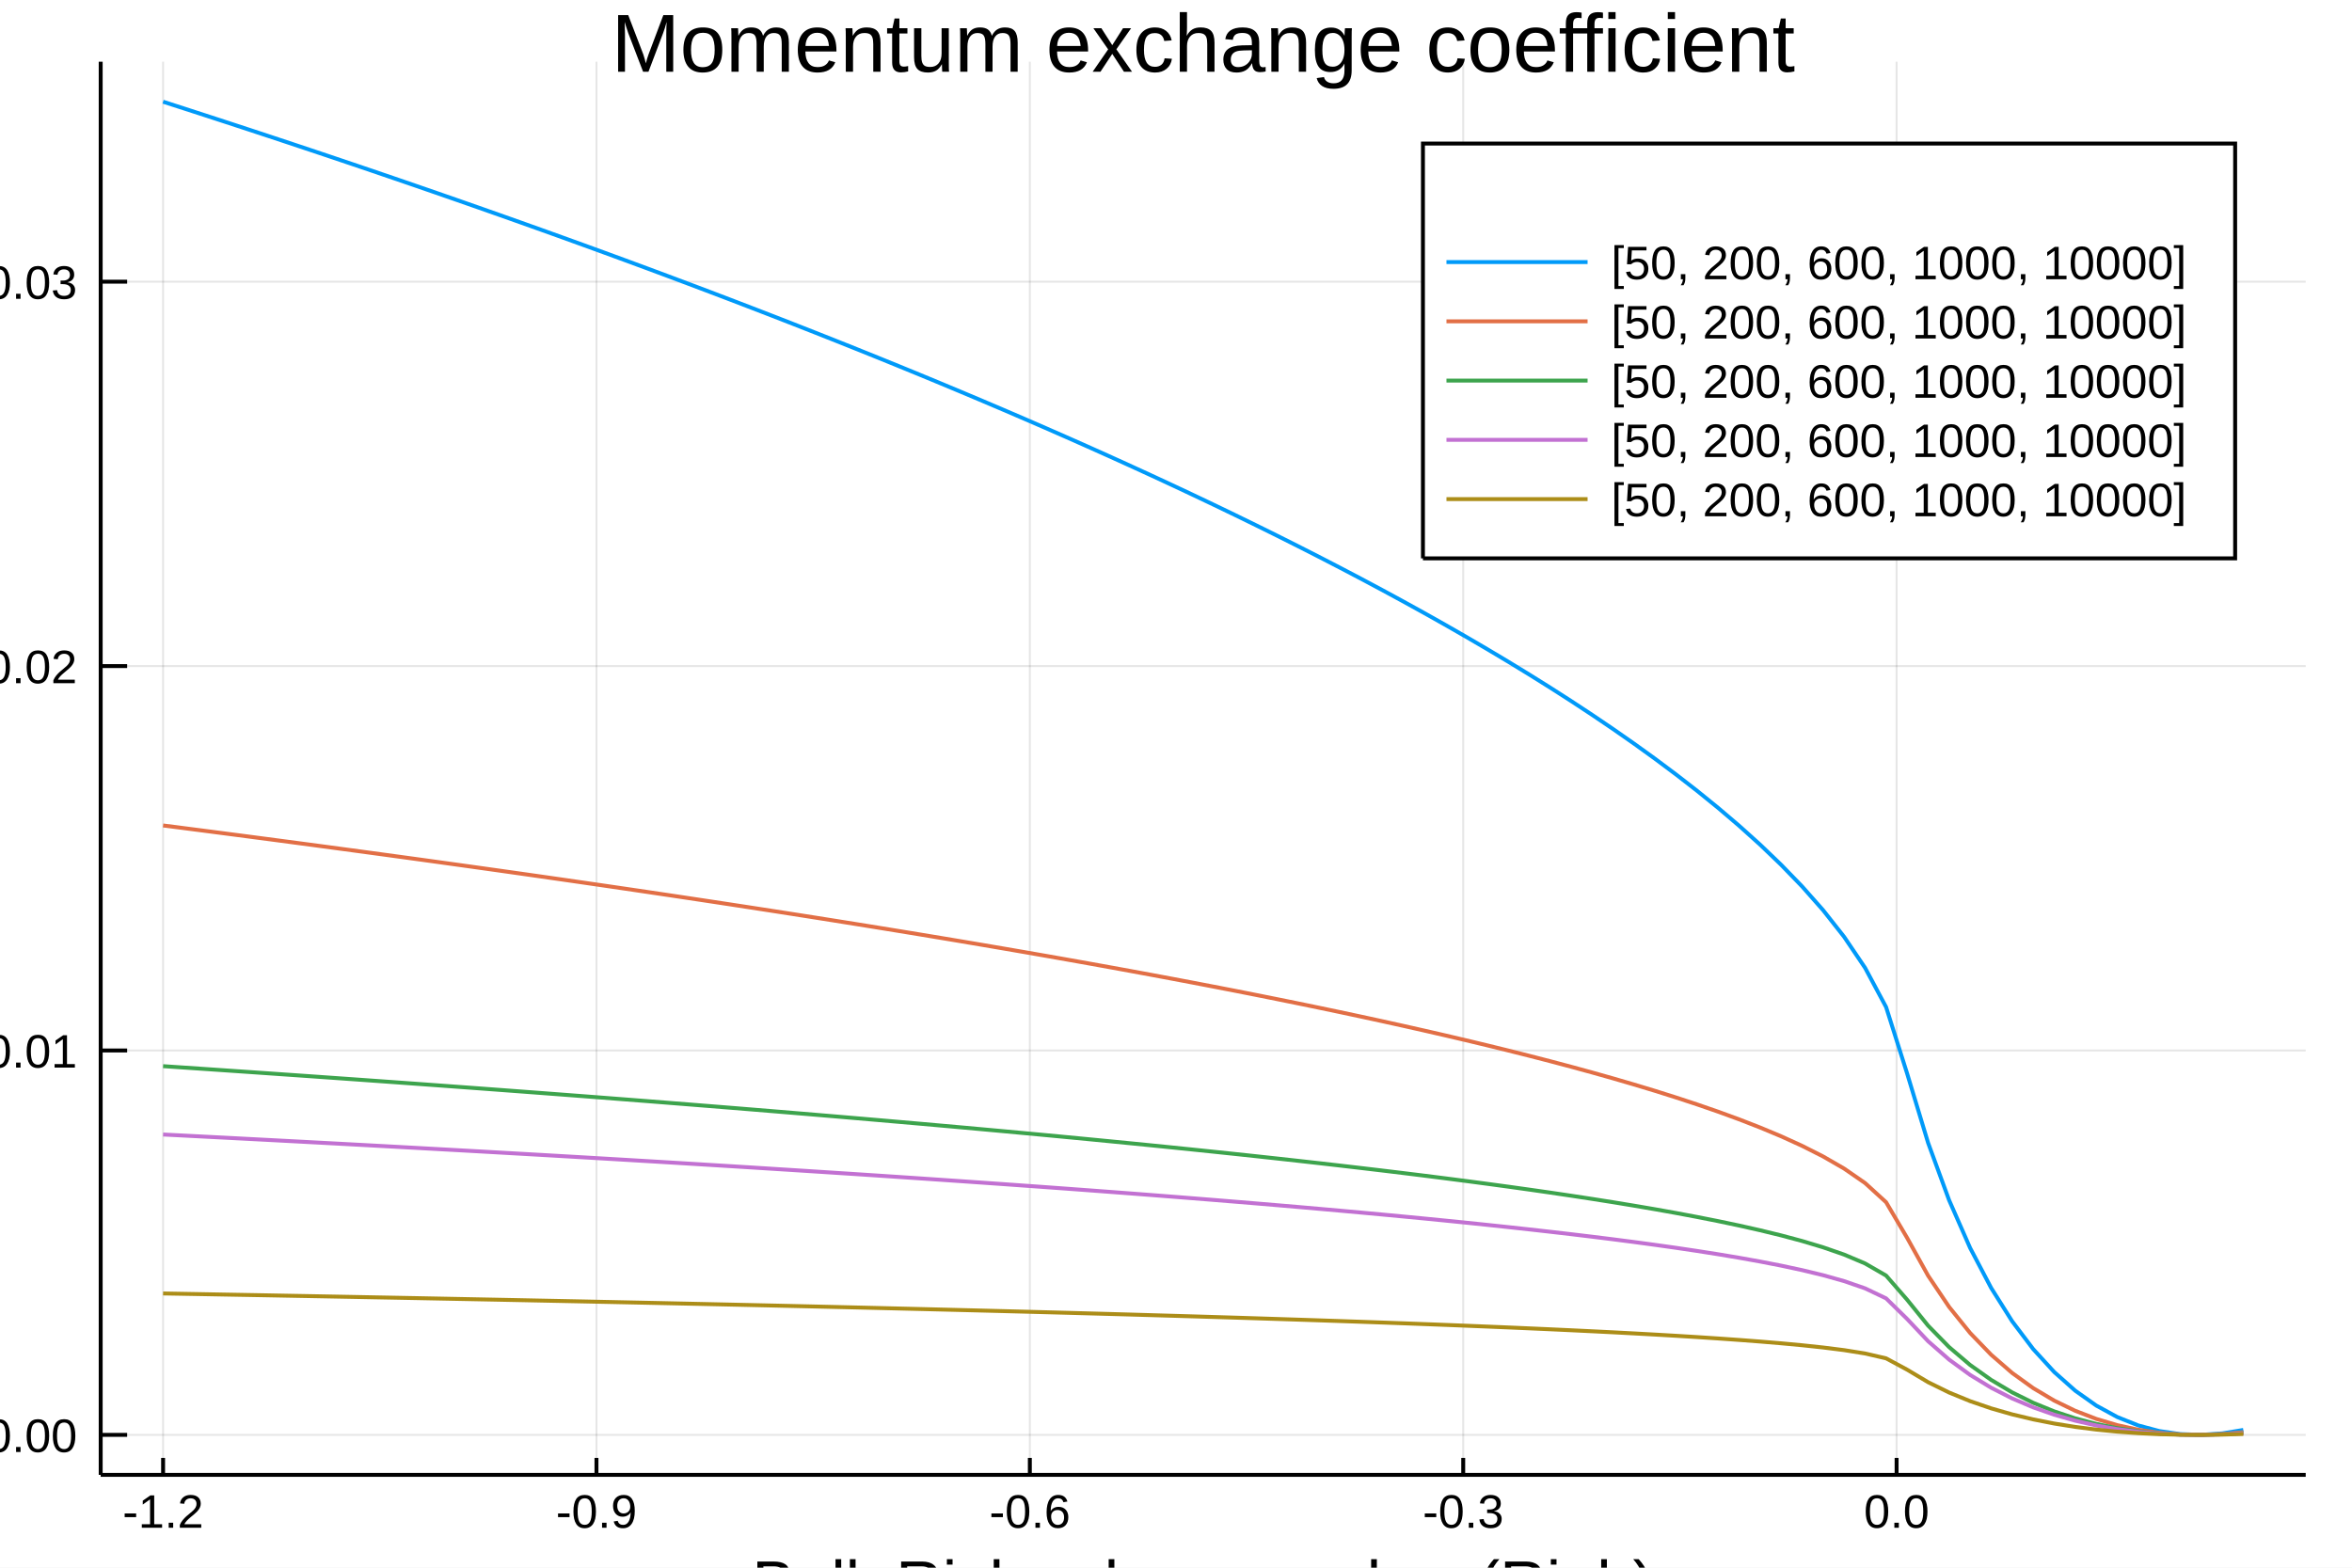
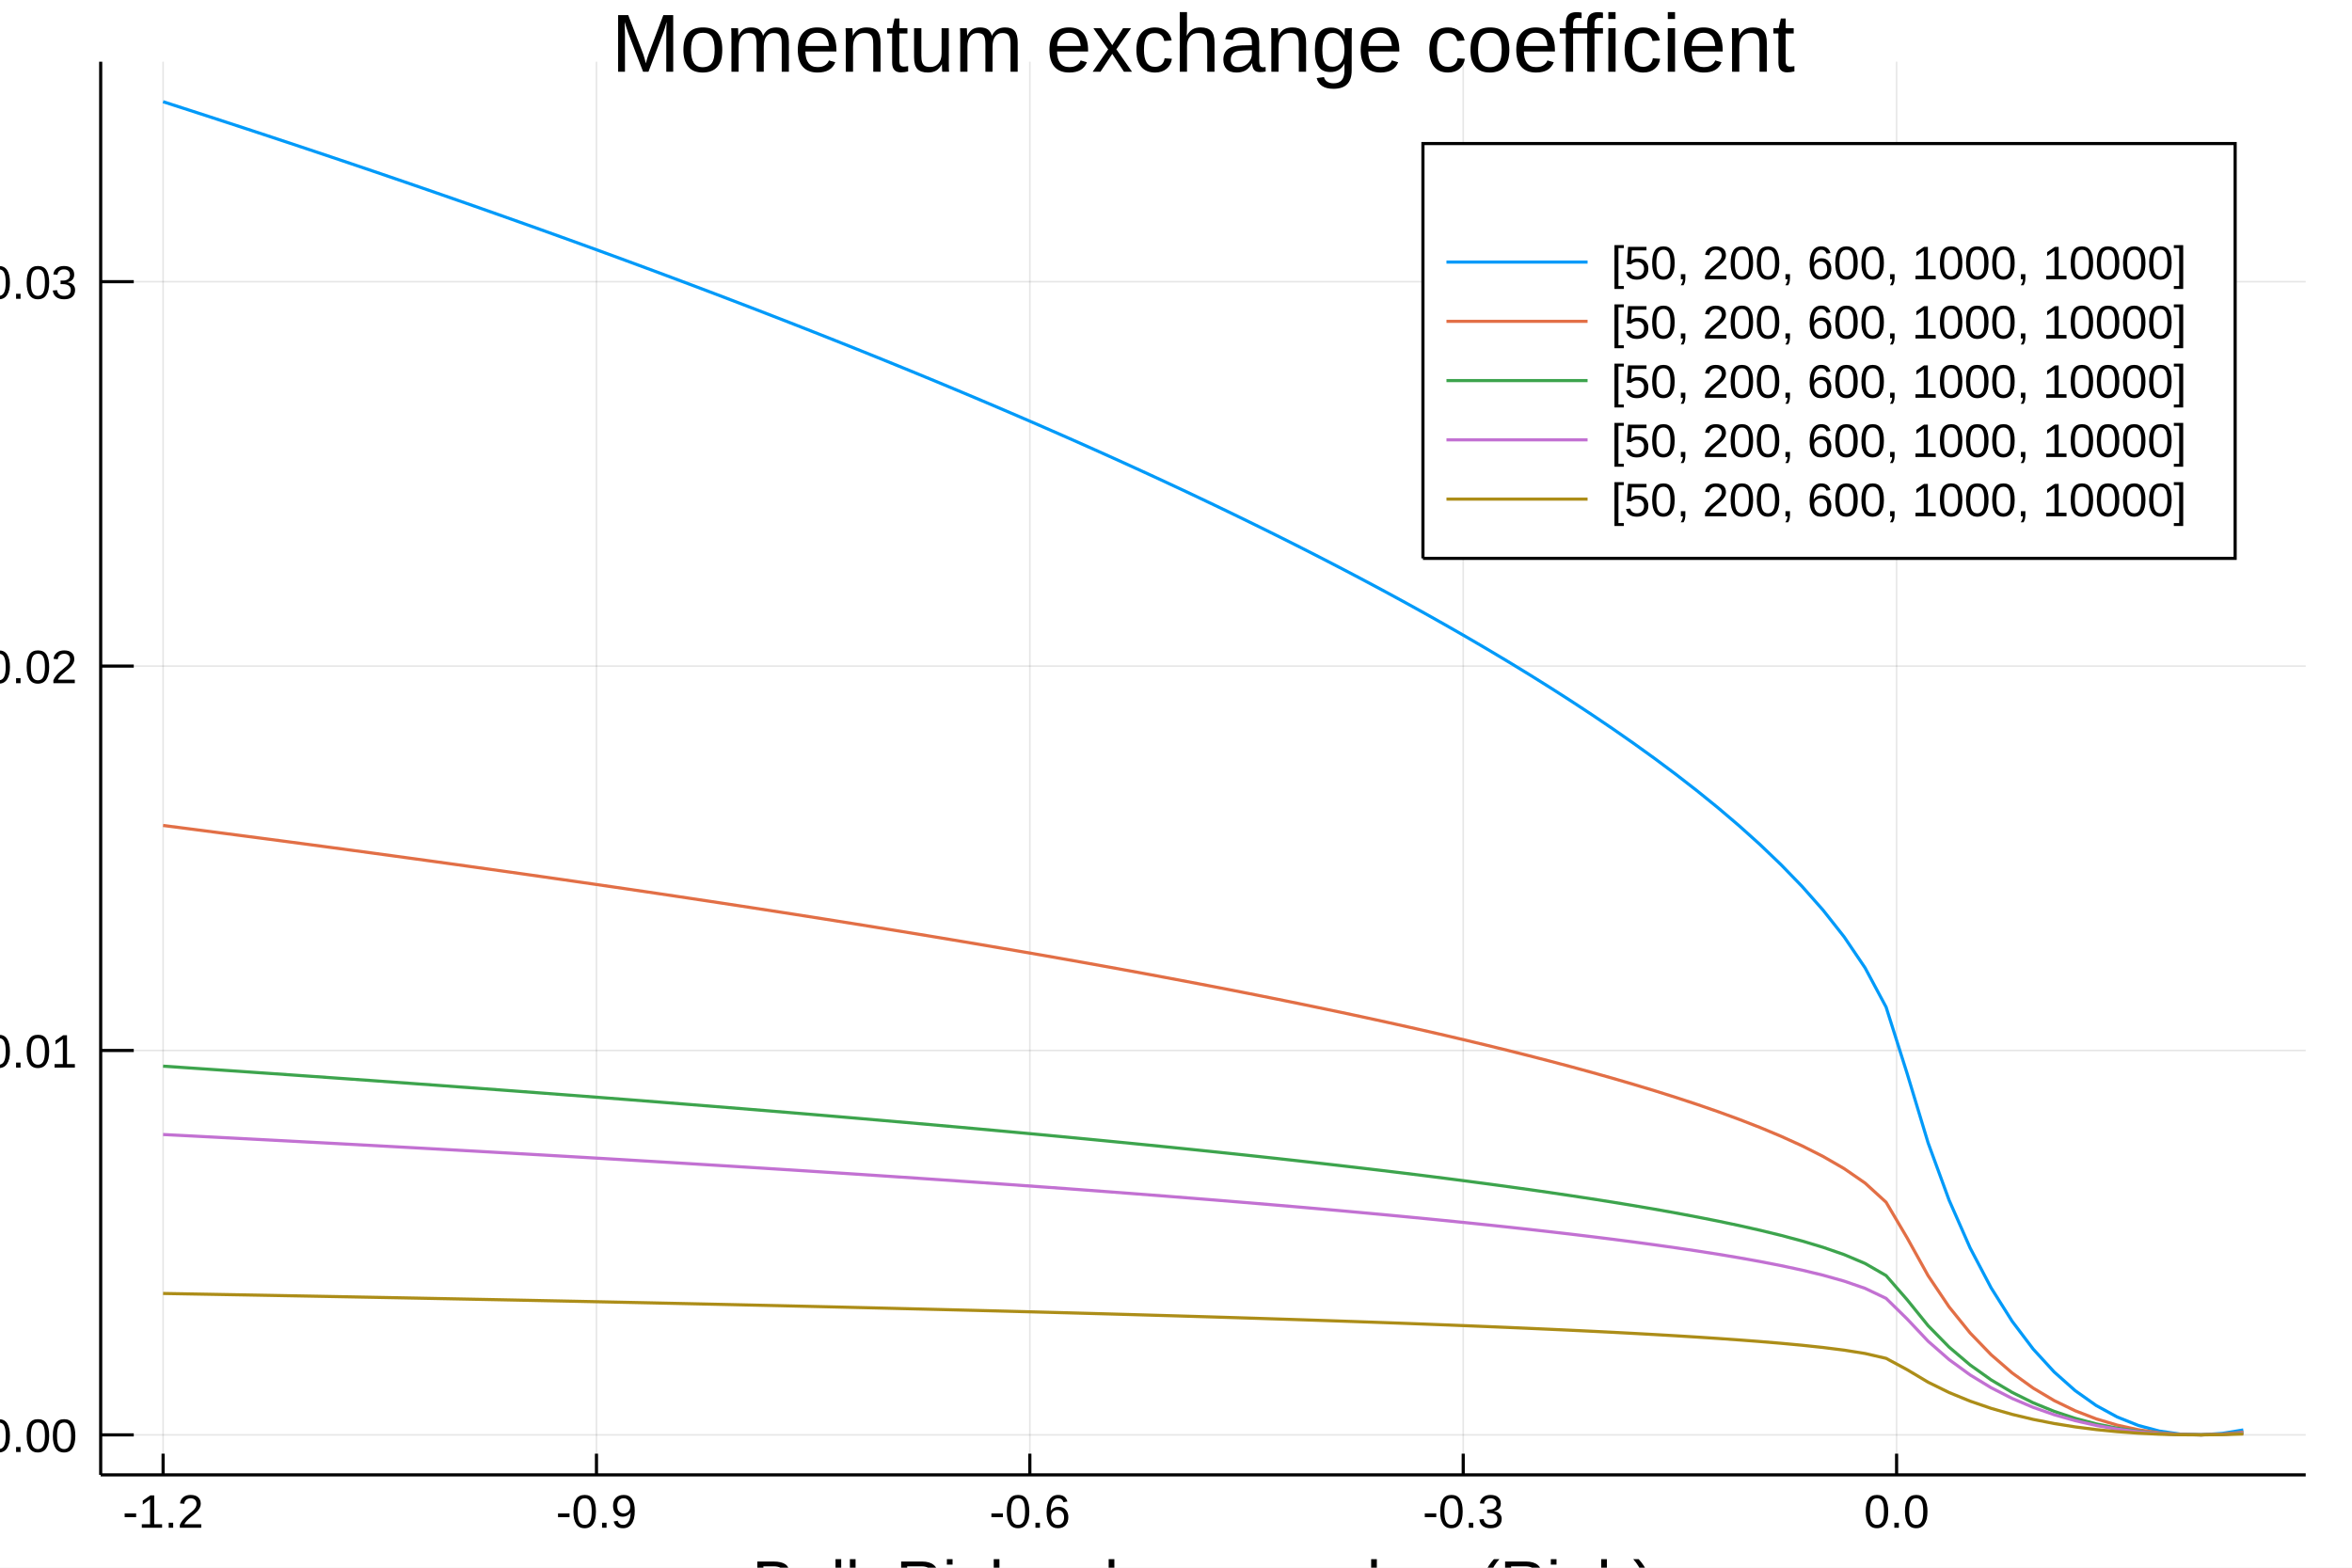
<svg xmlns="http://www.w3.org/2000/svg" width="600" height="400" viewBox="0 0 2400 1600">
  <defs>
-     <clipPath id="clip6200">
+     <clipPath id="clip9600">
      <rect x="0" y="0" width="2400" height="1600" />
    </clipPath>
  </defs>
-   <path clip-path="url(#clip6200)" d=" M0 1600 L2400 1600 L2400 0 L0 0  Z   " fill="#ffffff" fill-rule="evenodd" fill-opacity="1" />
+   <path clip-path="url(#clip9600)" d=" M0 1600 L2400 1600 L2400 0 L0 0  Z   " fill="#ffffff" fill-rule="evenodd" fill-opacity="1" />
  <defs>
-     <clipPath id="clip6201">
+     <clipPath id="clip9601">
      <rect x="480" y="0" width="1681" height="1600" />
    </clipPath>
  </defs>
-   <path clip-path="url(#clip6200)" d=" M102.74 1505.26 L2352.76 1505.26 L2352.76 62.992 L102.74 62.992  Z   " fill="#ffffff" fill-rule="evenodd" fill-opacity="1" />
+   <path clip-path="url(#clip9600)" d=" M102.74 1505.26 L2352.76 1505.26 L2352.76 62.992 L102.74 62.992  Z   " fill="#ffffff" fill-rule="evenodd" fill-opacity="1" />
  <defs>
-     <clipPath id="clip6202">
+     <clipPath id="clip9602">
      <rect x="102" y="62" width="2251" height="1443" />
    </clipPath>
  </defs>
-   <polyline clip-path="url(#clip6202)" style="stroke:#000000; stroke-width:2; stroke-opacity:0.1; fill:none" points="   166.42,1505.26 166.42,62.992    " />
-   <polyline clip-path="url(#clip6202)" style="stroke:#000000; stroke-width:2; stroke-opacity:0.1; fill:none" points="   608.64,1505.26 608.64,62.992    " />
-   <polyline clip-path="url(#clip6202)" style="stroke:#000000; stroke-width:2; stroke-opacity:0.1; fill:none" points="   1050.86,1505.26 1050.86,62.992    " />
-   <polyline clip-path="url(#clip6202)" style="stroke:#000000; stroke-width:2; stroke-opacity:0.1; fill:none" points="   1493.08,1505.26 1493.08,62.992    " />
-   <polyline clip-path="url(#clip6202)" style="stroke:#000000; stroke-width:2; stroke-opacity:0.1; fill:none" points="   1935.3,1505.26 1935.3,62.992    " />
-   <polyline clip-path="url(#clip6202)" style="stroke:#000000; stroke-width:2; stroke-opacity:0.1; fill:none" points="   102.74,1464.45 2352.76,1464.45    " />
-   <polyline clip-path="url(#clip6202)" style="stroke:#000000; stroke-width:2; stroke-opacity:0.1; fill:none" points="   102.74,1072.13 2352.76,1072.13    " />
-   <polyline clip-path="url(#clip6202)" style="stroke:#000000; stroke-width:2; stroke-opacity:0.1; fill:none" points="   102.74,679.81 2352.76,679.81    " />
-   <polyline clip-path="url(#clip6202)" style="stroke:#000000; stroke-width:2; stroke-opacity:0.1; fill:none" points="   102.74,287.491 2352.76,287.491    " />
-   <polyline clip-path="url(#clip6200)" style="stroke:#000000; stroke-width:4; stroke-opacity:1; fill:none" points="   102.74,1505.26 2352.76,1505.26    " />
-   <polyline clip-path="url(#clip6200)" style="stroke:#000000; stroke-width:4; stroke-opacity:1; fill:none" points="   102.74,1505.26 102.74,62.992    " />
-   <polyline clip-path="url(#clip6200)" style="stroke:#000000; stroke-width:4; stroke-opacity:1; fill:none" points="   166.42,1505.26 166.42,1487.95    " />
-   <polyline clip-path="url(#clip6200)" style="stroke:#000000; stroke-width:4; stroke-opacity:1; fill:none" points="   608.64,1505.26 608.64,1487.95    " />
-   <polyline clip-path="url(#clip6200)" style="stroke:#000000; stroke-width:4; stroke-opacity:1; fill:none" points="   1050.86,1505.26 1050.86,1487.95    " />
-   <polyline clip-path="url(#clip6200)" style="stroke:#000000; stroke-width:4; stroke-opacity:1; fill:none" points="   1493.08,1505.26 1493.08,1487.95    " />
-   <polyline clip-path="url(#clip6200)" style="stroke:#000000; stroke-width:4; stroke-opacity:1; fill:none" points="   1935.3,1505.26 1935.3,1487.95    " />
-   <polyline clip-path="url(#clip6200)" style="stroke:#000000; stroke-width:4; stroke-opacity:1; fill:none" points="   102.74,1464.45 129.74,1464.45    " />
-   <polyline clip-path="url(#clip6200)" style="stroke:#000000; stroke-width:4; stroke-opacity:1; fill:none" points="   102.74,1072.13 129.74,1072.13    " />
-   <polyline clip-path="url(#clip6200)" style="stroke:#000000; stroke-width:4; stroke-opacity:1; fill:none" points="   102.74,679.81 129.74,679.81    " />
-   <polyline clip-path="url(#clip6200)" style="stroke:#000000; stroke-width:4; stroke-opacity:1; fill:none" points="   102.74,287.491 129.74,287.491    " />
-   <g clip-path="url(#clip6200)">
+   <polyline clip-path="url(#clip9602)" style="stroke:#000000; stroke-width:1.6; stroke-opacity:0.1; fill:none" points="   166.42,1505.26 166.42,62.992    " />
+   <polyline clip-path="url(#clip9602)" style="stroke:#000000; stroke-width:1.6; stroke-opacity:0.1; fill:none" points="   608.64,1505.26 608.64,62.992    " />
+   <polyline clip-path="url(#clip9602)" style="stroke:#000000; stroke-width:1.6; stroke-opacity:0.1; fill:none" points="   1050.86,1505.26 1050.86,62.992    " />
+   <polyline clip-path="url(#clip9602)" style="stroke:#000000; stroke-width:1.6; stroke-opacity:0.1; fill:none" points="   1493.08,1505.26 1493.08,62.992    " />
+   <polyline clip-path="url(#clip9602)" style="stroke:#000000; stroke-width:1.6; stroke-opacity:0.1; fill:none" points="   1935.3,1505.26 1935.3,62.992    " />
+   <polyline clip-path="url(#clip9602)" style="stroke:#000000; stroke-width:1.6; stroke-opacity:0.1; fill:none" points="   102.74,1464.45 2352.76,1464.45    " />
+   <polyline clip-path="url(#clip9602)" style="stroke:#000000; stroke-width:1.6; stroke-opacity:0.1; fill:none" points="   102.74,1072.13 2352.76,1072.13    " />
+   <polyline clip-path="url(#clip9602)" style="stroke:#000000; stroke-width:1.6; stroke-opacity:0.1; fill:none" points="   102.74,679.81 2352.76,679.81    " />
+   <polyline clip-path="url(#clip9602)" style="stroke:#000000; stroke-width:1.6; stroke-opacity:0.1; fill:none" points="   102.74,287.491 2352.76,287.491    " />
+   <polyline clip-path="url(#clip9600)" style="stroke:#000000; stroke-width:3.2; stroke-opacity:1; fill:none" points="   102.74,1505.26 2352.76,1505.26    " />
+   <polyline clip-path="url(#clip9600)" style="stroke:#000000; stroke-width:3.2; stroke-opacity:1; fill:none" points="   102.74,1505.26 102.74,62.992    " />
+   <polyline clip-path="url(#clip9600)" style="stroke:#000000; stroke-width:3.2; stroke-opacity:1; fill:none" points="   166.42,1505.26 166.42,1483.63    " />
+   <polyline clip-path="url(#clip9600)" style="stroke:#000000; stroke-width:3.2; stroke-opacity:1; fill:none" points="   608.64,1505.26 608.64,1483.63    " />
+   <polyline clip-path="url(#clip9600)" style="stroke:#000000; stroke-width:3.2; stroke-opacity:1; fill:none" points="   1050.86,1505.26 1050.86,1483.63    " />
+   <polyline clip-path="url(#clip9600)" style="stroke:#000000; stroke-width:3.2; stroke-opacity:1; fill:none" points="   1493.08,1505.26 1493.08,1483.63    " />
+   <polyline clip-path="url(#clip9600)" style="stroke:#000000; stroke-width:3.2; stroke-opacity:1; fill:none" points="   1935.3,1505.26 1935.3,1483.63    " />
+   <polyline clip-path="url(#clip9600)" style="stroke:#000000; stroke-width:3.2; stroke-opacity:1; fill:none" points="   102.74,1464.45 136.49,1464.45    " />
+   <polyline clip-path="url(#clip9600)" style="stroke:#000000; stroke-width:3.2; stroke-opacity:1; fill:none" points="   102.74,1072.13 136.49,1072.13    " />
+   <polyline clip-path="url(#clip9600)" style="stroke:#000000; stroke-width:3.2; stroke-opacity:1; fill:none" points="   102.74,679.81 136.49,679.81    " />
+   <polyline clip-path="url(#clip9600)" style="stroke:#000000; stroke-width:3.2; stroke-opacity:1; fill:none" points="   102.74,287.491 136.49,287.491    " />
+   <g clip-path="url(#clip9600)">
    <text style="fill:#000000; fill-opacity:1; font-family:Arial,Helvetica Neue,Helvetica,sans-serif; font-size:48px; text-anchor:middle;" transform="rotate(0, 166.42, 1559.26)" x="166.42" y="1559.26">-1.2</text>
  </g>
-   <g clip-path="url(#clip6200)">
+   <g clip-path="url(#clip9600)">
    <text style="fill:#000000; fill-opacity:1; font-family:Arial,Helvetica Neue,Helvetica,sans-serif; font-size:48px; text-anchor:middle;" transform="rotate(0, 608.64, 1559.26)" x="608.64" y="1559.26">-0.9</text>
  </g>
-   <g clip-path="url(#clip6200)">
+   <g clip-path="url(#clip9600)">
    <text style="fill:#000000; fill-opacity:1; font-family:Arial,Helvetica Neue,Helvetica,sans-serif; font-size:48px; text-anchor:middle;" transform="rotate(0, 1050.86, 1559.26)" x="1050.86" y="1559.26">-0.6</text>
  </g>
-   <g clip-path="url(#clip6200)">
+   <g clip-path="url(#clip9600)">
    <text style="fill:#000000; fill-opacity:1; font-family:Arial,Helvetica Neue,Helvetica,sans-serif; font-size:48px; text-anchor:middle;" transform="rotate(0, 1493.08, 1559.26)" x="1493.08" y="1559.26">-0.3</text>
  </g>
-   <g clip-path="url(#clip6200)">
+   <g clip-path="url(#clip9600)">
    <text style="fill:#000000; fill-opacity:1; font-family:Arial,Helvetica Neue,Helvetica,sans-serif; font-size:48px; text-anchor:middle;" transform="rotate(0, 1935.3, 1559.26)" x="1935.3" y="1559.26">0.0</text>
  </g>
-   <g clip-path="url(#clip6200)">
+   <g clip-path="url(#clip9600)">
    <text style="fill:#000000; fill-opacity:1; font-family:Arial,Helvetica Neue,Helvetica,sans-serif; font-size:48px; text-anchor:end;" transform="rotate(0, 78.7402, 1481.95)" x="78.74" y="1481.95">0.00</text>
  </g>
-   <g clip-path="url(#clip6200)">
+   <g clip-path="url(#clip9600)">
    <text style="fill:#000000; fill-opacity:1; font-family:Arial,Helvetica Neue,Helvetica,sans-serif; font-size:48px; text-anchor:end;" transform="rotate(0, 78.7402, 1089.63)" x="78.74" y="1089.63">0.01</text>
  </g>
-   <g clip-path="url(#clip6200)">
+   <g clip-path="url(#clip9600)">
    <text style="fill:#000000; fill-opacity:1; font-family:Arial,Helvetica Neue,Helvetica,sans-serif; font-size:48px; text-anchor:end;" transform="rotate(0, 78.7402, 697.31)" x="78.74" y="697.31">0.02</text>
  </g>
-   <g clip-path="url(#clip6200)">
+   <g clip-path="url(#clip9600)">
    <text style="fill:#000000; fill-opacity:1; font-family:Arial,Helvetica Neue,Helvetica,sans-serif; font-size:48px; text-anchor:end;" transform="rotate(0, 78.7402, 304.991)" x="78.74" y="304.991">0.03</text>
  </g>
-   <g clip-path="url(#clip6200)">
+   <g clip-path="url(#clip9600)">
    <text style="fill:#000000; fill-opacity:1; font-family:Arial,Helvetica Neue,Helvetica,sans-serif; font-size:84px; text-anchor:middle;" transform="rotate(0, 1227.75, 73.2)" x="1227.75" y="73.2">Momentum exchange coefficient</text>
  </g>
-   <g clip-path="url(#clip6200)">
+   <g clip-path="url(#clip9600)">
    <text style="fill:#000000; fill-opacity:1; font-family:Arial,Helvetica Neue,Helvetica,sans-serif; font-size:66px; text-anchor:middle;" transform="rotate(0, 1227.75, 1639.12)" x="1227.75" y="1639.12">Bulk Richardson number (Ri_b)</text>
  </g>
-   <g clip-path="url(#clip6200)">
+   <g clip-path="url(#clip9600)">
    <text style="fill:#000000; fill-opacity:1; font-family:Arial,Helvetica Neue,Helvetica,sans-serif; font-size:66px; text-anchor:middle;" transform="rotate(-90, -50.4901, 784.126)" x="-50.49" y="784.126">Drag coefficient</text>
  </g>
-   <polyline clip-path="url(#clip6202)" style="stroke:#009af9; stroke-width:4; stroke-opacity:1; fill:none" points="   166.42,103.811 187.861,110.726 209.302,117.678 230.743,124.668 252.184,131.696 273.625,138.764 295.066,145.872 316.507,153.021 337.948,160.211 359.389,167.443    380.83,174.719 402.271,182.038 423.712,189.401 445.153,196.811 466.593,204.266 488.034,211.77 509.475,219.321 530.916,226.922 552.357,234.572 573.798,242.275    595.239,250.03 616.68,257.838 638.121,265.702 659.562,273.621 681.003,281.598 702.444,289.634 723.885,297.729 745.326,305.887 766.767,314.107 788.208,322.392    809.649,330.744 831.09,339.163 852.531,347.652 873.972,356.214 895.413,364.849 916.854,373.559 938.295,382.348 959.736,391.217 981.177,400.169 1002.62,409.206    1024.06,418.332 1045.5,427.548 1066.94,436.858 1088.38,446.265 1109.82,455.772 1131.26,465.383 1152.7,475.103 1174.15,484.934 1195.59,494.881 1217.03,504.949    1238.47,515.144 1259.91,525.469 1281.35,535.931 1302.79,546.537 1324.23,557.293 1345.67,568.206 1367.11,579.284 1388.56,590.536 1410,601.972 1431.44,613.601    1452.88,625.436 1474.32,637.49 1495.76,649.776 1517.2,662.311 1538.64,675.112 1560.08,688.2 1581.52,701.599 1602.97,715.335 1624.41,729.439 1645.85,743.947    1667.29,758.903 1688.73,774.358 1710.17,790.375 1731.61,807.031 1753.05,824.423 1774.49,842.679 1795.93,861.965 1817.37,882.51 1838.82,904.648 1860.26,928.884    1881.7,956.064 1903.14,987.787 1924.58,1027.84 1946.02,1095.55 1967.46,1166.44 1988.9,1224.96 2010.34,1273.69 2031.78,1314.45 2053.23,1348.52 2074.67,1376.87    2096.11,1400.27 2117.55,1419.32 2138.99,1434.5 2160.43,1446.22 2181.87,1454.8 2203.31,1460.54 2224.75,1463.67 2246.19,1464.41 2267.64,1462.94 2289.08,1459.42       " />
-   <polyline clip-path="url(#clip6202)" style="stroke:#e26f46; stroke-width:4; stroke-opacity:1; fill:none" points="   166.42,842.475 187.861,845.232 209.302,848.004 230.743,850.791 252.184,853.594 273.625,856.412 295.066,859.246 316.507,862.096 337.948,864.963 359.389,867.847    380.83,870.748 402.271,873.667 423.712,876.603 445.153,879.558 466.593,882.532 488.034,885.524 509.475,888.536 530.916,891.568 552.357,894.62 573.798,897.692    595.239,900.786 616.68,903.902 638.121,907.04 659.562,910.201 681.003,913.385 702.444,916.593 723.885,919.825 745.326,923.083 766.767,926.366 788.208,929.676    809.649,933.013 831.09,936.378 852.531,939.772 873.972,943.195 895.413,946.649 916.854,950.134 938.295,953.651 959.736,957.202 981.177,960.787 1002.62,964.408    1024.06,968.066 1045.5,971.761 1066.94,975.496 1088.38,979.272 1109.82,983.09 1131.26,986.952 1152.7,990.86 1174.15,994.815 1195.59,998.82 1217.03,1002.88    1238.47,1006.99 1259.91,1011.15 1281.35,1015.38 1302.79,1019.67 1324.23,1024.02 1345.67,1028.44 1367.11,1032.93 1388.56,1037.5 1410,1042.15 1431.44,1046.89    1452.88,1051.72 1474.32,1056.64 1495.76,1061.67 1517.2,1066.81 1538.64,1072.07 1560.08,1077.46 1581.52,1082.99 1602.97,1088.68 1624.41,1094.54 1645.85,1100.58    1667.29,1106.84 1688.73,1113.32 1710.17,1120.08 1731.61,1127.14 1753.05,1134.55 1774.49,1142.38 1795.93,1150.72 1817.37,1159.68 1838.82,1169.44 1860.26,1180.27    1881.7,1192.63 1903.14,1207.44 1924.58,1227.01 1946.02,1263.34 1967.46,1301.98 1988.9,1333.88 2010.34,1360.46 2031.78,1382.67 2053.23,1401.25 2074.67,1416.71    2096.11,1429.46 2117.55,1439.85 2138.99,1448.12 2160.43,1454.51 2181.87,1459.19 2203.31,1462.32 2224.75,1464.02 2246.19,1464.43 2267.64,1463.63 2289.08,1461.71       " />
-   <polyline clip-path="url(#clip6202)" style="stroke:#3da44d; stroke-width:4; stroke-opacity:1; fill:none" points="   166.42,1088.13 187.861,1089.58 209.302,1091.03 230.743,1092.49 252.184,1093.96 273.625,1095.44 295.066,1096.93 316.507,1098.42 337.948,1099.93 359.389,1101.44    380.83,1102.97 402.271,1104.5 423.712,1106.05 445.153,1107.6 466.593,1109.17 488.034,1110.74 509.475,1112.33 530.916,1113.93 552.357,1115.54 573.798,1117.16    595.239,1118.79 616.68,1120.44 638.121,1122.09 659.562,1123.76 681.003,1125.45 702.444,1127.15 723.885,1128.86 745.326,1130.58 766.767,1132.32 788.208,1134.08    809.649,1135.85 831.09,1137.64 852.531,1139.44 873.972,1141.26 895.413,1143.1 916.854,1144.96 938.295,1146.83 959.736,1148.73 981.177,1150.64 1002.62,1152.58    1024.06,1154.53 1045.5,1156.51 1066.94,1158.51 1088.38,1160.54 1109.82,1162.59 1131.26,1164.67 1152.7,1166.77 1174.15,1168.9 1195.59,1171.06 1217.03,1173.25    1238.47,1175.47 1259.91,1177.72 1281.35,1180.01 1302.79,1182.34 1324.23,1184.71 1345.67,1187.11 1367.11,1189.56 1388.56,1192.06 1410,1194.6 1431.44,1197.19    1452.88,1199.84 1474.32,1202.55 1495.76,1205.32 1517.2,1208.16 1538.64,1211.07 1560.08,1214.07 1581.52,1217.14 1602.97,1220.32 1624.41,1223.59 1645.85,1226.98    1667.29,1230.51 1688.73,1234.17 1710.17,1238 1731.61,1242.03 1753.05,1246.27 1774.49,1250.78 1795.93,1255.61 1817.37,1260.83 1838.82,1266.57 1860.26,1273    1881.7,1280.43 1903.14,1289.5 1924.58,1301.86 1946.02,1326.48 1967.46,1353 1988.9,1374.88 2010.34,1393.11 2031.78,1408.35 2053.23,1421.09 2074.67,1431.7    2096.11,1440.45 2117.55,1447.57 2138.99,1453.25 2160.43,1457.63 2181.87,1460.84 2203.31,1462.99 2224.75,1464.16 2246.19,1464.43 2267.64,1463.88 2289.08,1462.57       " />
-   <polyline clip-path="url(#clip6202)" style="stroke:#c271d2; stroke-width:4; stroke-opacity:1; fill:none" points="   166.42,1157.9 187.861,1158.99 209.302,1160.1 230.743,1161.2 252.184,1162.32 273.625,1163.44 295.066,1164.57 316.507,1165.71 337.948,1166.85 359.389,1168    380.83,1169.16 402.271,1170.33 423.712,1171.5 445.153,1172.68 466.593,1173.87 488.034,1175.07 509.475,1176.28 530.916,1177.5 552.357,1178.72 573.798,1179.96    595.239,1181.2 616.68,1182.46 638.121,1183.72 659.562,1185 681.003,1186.28 702.444,1187.58 723.885,1188.89 745.326,1190.2 766.767,1191.53 788.208,1192.88    809.649,1194.23 831.09,1195.6 852.531,1196.98 873.972,1198.37 895.413,1199.78 916.854,1201.21 938.295,1202.64 959.736,1204.1 981.177,1205.57 1002.62,1207.05    1024.06,1208.55 1045.5,1210.08 1066.94,1211.61 1088.38,1213.17 1109.82,1214.75 1131.26,1216.35 1152.7,1217.97 1174.15,1219.61 1195.59,1221.28 1217.03,1222.97    1238.47,1224.68 1259.91,1226.43 1281.35,1228.2 1302.79,1230 1324.23,1231.83 1345.67,1233.7 1367.11,1235.6 1388.56,1237.54 1410,1239.51 1431.44,1241.53    1452.88,1243.59 1474.32,1245.7 1495.76,1247.86 1517.2,1250.08 1538.64,1252.36 1560.08,1254.7 1581.52,1257.11 1602.97,1259.6 1624.41,1262.17 1645.85,1264.84    1667.29,1267.61 1688.73,1270.51 1710.17,1273.53 1731.61,1276.72 1753.05,1280.09 1774.49,1283.67 1795.93,1287.52 1817.37,1291.7 1838.82,1296.3 1860.26,1301.48    1881.7,1307.51 1903.14,1314.91 1924.58,1325.13 1946.02,1346.13 1967.46,1368.87 1988.9,1387.64 2010.34,1403.27 2031.78,1416.34 2053.23,1427.27 2074.67,1436.36    2096.11,1443.87 2117.55,1449.97 2138.99,1454.84 2160.43,1458.6 2181.87,1461.35 2203.31,1463.19 2224.75,1464.2 2246.19,1464.44 2267.64,1463.96 2289.08,1462.83       " />
-   <polyline clip-path="url(#clip6202)" style="stroke:#ac8d18; stroke-width:4; stroke-opacity:1; fill:none" points="   166.42,1320.12 187.861,1320.5 209.302,1320.88 230.743,1321.27 252.184,1321.65 273.625,1322.04 295.066,1322.44 316.507,1322.83 337.948,1323.23 359.389,1323.63    380.83,1324.04 402.271,1324.44 423.712,1324.85 445.153,1325.27 466.593,1325.69 488.034,1326.11 509.475,1326.53 530.916,1326.96 552.357,1327.4 573.798,1327.83    595.239,1328.27 616.68,1328.72 638.121,1329.17 659.562,1329.62 681.003,1330.08 702.444,1330.54 723.885,1331.01 745.326,1331.48 766.767,1331.96 788.208,1332.44    809.649,1332.93 831.09,1333.42 852.531,1333.92 873.972,1334.43 895.413,1334.94 916.854,1335.46 938.295,1335.98 959.736,1336.51 981.177,1337.05 1002.62,1337.59    1024.06,1338.14 1045.5,1338.7 1066.94,1339.27 1088.38,1339.84 1109.82,1340.43 1131.26,1341.02 1152.7,1341.62 1174.15,1342.24 1195.59,1342.86 1217.03,1343.49    1238.47,1344.14 1259.91,1344.79 1281.35,1345.46 1302.79,1346.15 1324.23,1346.84 1345.67,1347.55 1367.11,1348.28 1388.56,1349.02 1410,1349.78 1431.44,1350.56    1452.88,1351.36 1474.32,1352.18 1495.76,1353.03 1517.2,1353.9 1538.64,1354.79 1560.08,1355.72 1581.52,1356.67 1602.97,1357.67 1624.41,1358.7 1645.85,1359.77    1667.29,1360.9 1688.73,1362.08 1710.17,1363.32 1731.61,1364.64 1753.05,1366.04 1774.49,1367.55 1795.93,1369.18 1817.37,1370.97 1838.82,1372.97 1860.26,1375.26    1881.7,1377.96 1903.14,1381.38 1924.58,1386.34 1946.02,1397.9 1967.46,1410.69 1988.9,1421.24 2010.34,1430.03 2031.78,1437.39 2053.23,1443.53 2074.67,1448.65    2096.11,1452.87 2117.55,1456.31 2138.99,1459.05 2160.43,1461.16 2181.87,1462.71 2203.31,1463.74 2224.75,1464.31 2246.19,1464.44 2267.64,1464.18 2289.08,1463.54       " />
-   <path clip-path="url(#clip6200)" d=" M1451.98 569.872 L2280.76 569.872 L2280.76 146.512 L1451.98 146.512  Z   " fill="#ffffff" fill-rule="evenodd" fill-opacity="1" />
-   <polyline clip-path="url(#clip6200)" style="stroke:#000000; stroke-width:4; stroke-opacity:1; fill:none" points="   1451.98,569.872 2280.76,569.872 2280.76,146.512 1451.98,146.512 1451.98,569.872    " />
-   <polyline clip-path="url(#clip6200)" style="stroke:#009af9; stroke-width:4; stroke-opacity:1; fill:none" points="   1475.98,267.472 1619.98,267.472    " />
-   <g clip-path="url(#clip6200)">
+   <polyline clip-path="url(#clip9602)" style="stroke:#009af9; stroke-width:3.2; stroke-opacity:1; fill:none" points="   166.42,103.811 187.861,110.726 209.302,117.678 230.743,124.668 252.184,131.696 273.625,138.764 295.066,145.872 316.507,153.021 337.948,160.211 359.389,167.443    380.83,174.719 402.271,182.038 423.712,189.401 445.153,196.811 466.593,204.266 488.034,211.77 509.475,219.321 530.916,226.922 552.357,234.572 573.798,242.275    595.239,250.03 616.68,257.838 638.121,265.702 659.562,273.621 681.003,281.598 702.444,289.634 723.885,297.729 745.326,305.887 766.767,314.107 788.208,322.392    809.649,330.744 831.09,339.163 852.531,347.652 873.972,356.214 895.413,364.849 916.854,373.559 938.295,382.348 959.736,391.217 981.177,400.169 1002.62,409.206    1024.06,418.332 1045.5,427.548 1066.94,436.858 1088.38,446.265 1109.82,455.772 1131.26,465.383 1152.7,475.103 1174.15,484.934 1195.59,494.881 1217.03,504.949    1238.47,515.144 1259.91,525.469 1281.35,535.931 1302.79,546.537 1324.23,557.293 1345.67,568.206 1367.11,579.284 1388.56,590.536 1410,601.972 1431.44,613.601    1452.88,625.436 1474.32,637.49 1495.76,649.776 1517.2,662.311 1538.64,675.112 1560.08,688.2 1581.52,701.599 1602.97,715.335 1624.41,729.439 1645.85,743.947    1667.29,758.903 1688.73,774.358 1710.17,790.375 1731.61,807.031 1753.05,824.423 1774.49,842.679 1795.93,861.965 1817.37,882.51 1838.82,904.648 1860.26,928.884    1881.7,956.064 1903.14,987.787 1924.58,1027.84 1946.02,1095.55 1967.46,1166.44 1988.9,1224.96 2010.34,1273.69 2031.78,1314.45 2053.23,1348.52 2074.67,1376.87    2096.11,1400.27 2117.55,1419.32 2138.99,1434.5 2160.43,1446.22 2181.87,1454.8 2203.31,1460.54 2224.75,1463.67 2246.19,1464.41 2267.64,1462.94 2289.08,1459.42       " />
+   <polyline clip-path="url(#clip9602)" style="stroke:#e26f46; stroke-width:3.2; stroke-opacity:1; fill:none" points="   166.42,842.475 187.861,845.232 209.302,848.004 230.743,850.791 252.184,853.594 273.625,856.412 295.066,859.246 316.507,862.096 337.948,864.963 359.389,867.847    380.83,870.748 402.271,873.667 423.712,876.603 445.153,879.558 466.593,882.532 488.034,885.524 509.475,888.536 530.916,891.568 552.357,894.62 573.798,897.692    595.239,900.786 616.68,903.902 638.121,907.04 659.562,910.201 681.003,913.385 702.444,916.593 723.885,919.825 745.326,923.083 766.767,926.366 788.208,929.676    809.649,933.013 831.09,936.378 852.531,939.772 873.972,943.195 895.413,946.649 916.854,950.134 938.295,953.651 959.736,957.202 981.177,960.787 1002.62,964.408    1024.06,968.066 1045.5,971.761 1066.94,975.496 1088.38,979.272 1109.82,983.09 1131.26,986.952 1152.7,990.86 1174.15,994.815 1195.59,998.82 1217.03,1002.88    1238.47,1006.99 1259.91,1011.15 1281.35,1015.38 1302.79,1019.67 1324.23,1024.02 1345.67,1028.44 1367.11,1032.93 1388.56,1037.5 1410,1042.15 1431.44,1046.89    1452.88,1051.72 1474.32,1056.64 1495.76,1061.67 1517.2,1066.81 1538.64,1072.07 1560.08,1077.46 1581.52,1082.99 1602.97,1088.68 1624.41,1094.54 1645.85,1100.58    1667.29,1106.84 1688.73,1113.32 1710.17,1120.08 1731.61,1127.14 1753.05,1134.55 1774.49,1142.38 1795.93,1150.72 1817.37,1159.68 1838.82,1169.44 1860.26,1180.27    1881.7,1192.63 1903.14,1207.44 1924.58,1227.01 1946.02,1263.34 1967.46,1301.98 1988.9,1333.88 2010.34,1360.46 2031.78,1382.67 2053.23,1401.25 2074.67,1416.71    2096.11,1429.46 2117.55,1439.85 2138.99,1448.12 2160.43,1454.51 2181.87,1459.19 2203.31,1462.32 2224.75,1464.02 2246.19,1464.43 2267.64,1463.63 2289.08,1461.71       " />
+   <polyline clip-path="url(#clip9602)" style="stroke:#3da44d; stroke-width:3.2; stroke-opacity:1; fill:none" points="   166.42,1088.13 187.861,1089.58 209.302,1091.03 230.743,1092.49 252.184,1093.96 273.625,1095.44 295.066,1096.93 316.507,1098.42 337.948,1099.93 359.389,1101.44    380.83,1102.97 402.271,1104.5 423.712,1106.05 445.153,1107.6 466.593,1109.17 488.034,1110.74 509.475,1112.33 530.916,1113.93 552.357,1115.54 573.798,1117.16    595.239,1118.79 616.68,1120.44 638.121,1122.09 659.562,1123.76 681.003,1125.45 702.444,1127.15 723.885,1128.86 745.326,1130.58 766.767,1132.32 788.208,1134.08    809.649,1135.85 831.09,1137.64 852.531,1139.44 873.972,1141.26 895.413,1143.1 916.854,1144.96 938.295,1146.83 959.736,1148.73 981.177,1150.64 1002.62,1152.58    1024.06,1154.53 1045.5,1156.51 1066.94,1158.51 1088.38,1160.54 1109.82,1162.59 1131.26,1164.67 1152.7,1166.77 1174.15,1168.9 1195.59,1171.06 1217.03,1173.25    1238.47,1175.47 1259.91,1177.72 1281.35,1180.01 1302.79,1182.34 1324.23,1184.71 1345.67,1187.11 1367.11,1189.56 1388.56,1192.06 1410,1194.6 1431.44,1197.19    1452.88,1199.84 1474.32,1202.55 1495.76,1205.32 1517.2,1208.16 1538.64,1211.07 1560.08,1214.07 1581.52,1217.14 1602.97,1220.32 1624.41,1223.59 1645.85,1226.98    1667.29,1230.51 1688.73,1234.17 1710.17,1238 1731.61,1242.03 1753.05,1246.27 1774.49,1250.78 1795.93,1255.61 1817.37,1260.83 1838.82,1266.57 1860.26,1273    1881.7,1280.43 1903.14,1289.5 1924.58,1301.86 1946.02,1326.48 1967.46,1353 1988.9,1374.88 2010.34,1393.11 2031.78,1408.35 2053.23,1421.09 2074.67,1431.7    2096.11,1440.45 2117.55,1447.57 2138.99,1453.25 2160.43,1457.63 2181.87,1460.84 2203.31,1462.99 2224.75,1464.16 2246.19,1464.43 2267.64,1463.88 2289.08,1462.57       " />
+   <polyline clip-path="url(#clip9602)" style="stroke:#c271d2; stroke-width:3.2; stroke-opacity:1; fill:none" points="   166.42,1157.9 187.861,1158.99 209.302,1160.1 230.743,1161.2 252.184,1162.32 273.625,1163.44 295.066,1164.57 316.507,1165.71 337.948,1166.85 359.389,1168    380.83,1169.16 402.271,1170.33 423.712,1171.5 445.153,1172.68 466.593,1173.87 488.034,1175.07 509.475,1176.28 530.916,1177.5 552.357,1178.72 573.798,1179.96    595.239,1181.2 616.68,1182.46 638.121,1183.72 659.562,1185 681.003,1186.28 702.444,1187.58 723.885,1188.89 745.326,1190.2 766.767,1191.53 788.208,1192.88    809.649,1194.23 831.09,1195.6 852.531,1196.98 873.972,1198.37 895.413,1199.78 916.854,1201.21 938.295,1202.64 959.736,1204.1 981.177,1205.57 1002.62,1207.05    1024.06,1208.55 1045.5,1210.08 1066.94,1211.61 1088.38,1213.17 1109.82,1214.75 1131.26,1216.35 1152.7,1217.97 1174.15,1219.61 1195.59,1221.28 1217.03,1222.97    1238.47,1224.68 1259.91,1226.43 1281.35,1228.2 1302.79,1230 1324.23,1231.83 1345.67,1233.7 1367.11,1235.6 1388.56,1237.54 1410,1239.51 1431.44,1241.53    1452.88,1243.59 1474.32,1245.7 1495.76,1247.86 1517.2,1250.08 1538.64,1252.36 1560.08,1254.7 1581.52,1257.11 1602.97,1259.6 1624.41,1262.17 1645.85,1264.84    1667.29,1267.61 1688.73,1270.51 1710.17,1273.53 1731.61,1276.72 1753.05,1280.09 1774.49,1283.67 1795.93,1287.52 1817.37,1291.7 1838.82,1296.3 1860.26,1301.48    1881.7,1307.51 1903.14,1314.91 1924.58,1325.13 1946.02,1346.13 1967.46,1368.87 1988.9,1387.64 2010.34,1403.27 2031.78,1416.34 2053.23,1427.27 2074.67,1436.36    2096.11,1443.87 2117.55,1449.97 2138.99,1454.84 2160.43,1458.6 2181.87,1461.35 2203.31,1463.19 2224.75,1464.2 2246.19,1464.44 2267.64,1463.96 2289.08,1462.83       " />
+   <polyline clip-path="url(#clip9602)" style="stroke:#ac8d18; stroke-width:3.2; stroke-opacity:1; fill:none" points="   166.42,1320.12 187.861,1320.5 209.302,1320.88 230.743,1321.27 252.184,1321.65 273.625,1322.04 295.066,1322.44 316.507,1322.83 337.948,1323.23 359.389,1323.63    380.83,1324.04 402.271,1324.44 423.712,1324.85 445.153,1325.27 466.593,1325.69 488.034,1326.11 509.475,1326.53 530.916,1326.96 552.357,1327.4 573.798,1327.83    595.239,1328.27 616.68,1328.72 638.121,1329.17 659.562,1329.62 681.003,1330.08 702.444,1330.54 723.885,1331.01 745.326,1331.48 766.767,1331.96 788.208,1332.44    809.649,1332.93 831.09,1333.42 852.531,1333.92 873.972,1334.43 895.413,1334.94 916.854,1335.46 938.295,1335.98 959.736,1336.51 981.177,1337.05 1002.62,1337.59    1024.06,1338.14 1045.5,1338.7 1066.94,1339.27 1088.38,1339.84 1109.82,1340.43 1131.26,1341.02 1152.7,1341.62 1174.15,1342.24 1195.59,1342.86 1217.03,1343.49    1238.47,1344.14 1259.91,1344.79 1281.35,1345.46 1302.79,1346.15 1324.23,1346.84 1345.67,1347.55 1367.11,1348.28 1388.56,1349.02 1410,1349.78 1431.44,1350.56    1452.88,1351.36 1474.32,1352.18 1495.76,1353.03 1517.2,1353.9 1538.64,1354.79 1560.08,1355.72 1581.52,1356.67 1602.97,1357.67 1624.41,1358.7 1645.85,1359.77    1667.29,1360.9 1688.73,1362.08 1710.17,1363.32 1731.61,1364.64 1753.05,1366.04 1774.49,1367.55 1795.93,1369.18 1817.37,1370.97 1838.82,1372.97 1860.26,1375.26    1881.7,1377.96 1903.14,1381.38 1924.58,1386.34 1946.02,1397.9 1967.46,1410.69 1988.9,1421.24 2010.34,1430.03 2031.78,1437.39 2053.23,1443.53 2074.67,1448.65    2096.11,1452.87 2117.55,1456.31 2138.99,1459.05 2160.43,1461.16 2181.87,1462.71 2203.31,1463.74 2224.75,1464.31 2246.19,1464.44 2267.64,1464.18 2289.08,1463.54       " />
+   <path clip-path="url(#clip9600)" d=" M1451.98 569.872 L2280.76 569.872 L2280.76 146.512 L1451.98 146.512  Z   " fill="#ffffff" fill-rule="evenodd" fill-opacity="1" />
+   <polyline clip-path="url(#clip9600)" style="stroke:#000000; stroke-width:3.2; stroke-opacity:1; fill:none" points="   1451.98,569.872 2280.76,569.872 2280.76,146.512 1451.98,146.512 1451.98,569.872    " />
+   <polyline clip-path="url(#clip9600)" style="stroke:#009af9; stroke-width:3.2; stroke-opacity:1; fill:none" points="   1475.98,267.472 1619.98,267.472    " />
+   <g clip-path="url(#clip9600)">
    <text style="fill:#000000; fill-opacity:1; font-family:Arial,Helvetica Neue,Helvetica,sans-serif; font-size:48px; text-anchor:start;" transform="rotate(0, 1643.98, 284.972)" x="1643.98" y="284.972">[50, 200, 600, 1000, 10000]</text>
  </g>
-   <polyline clip-path="url(#clip6200)" style="stroke:#e26f46; stroke-width:4; stroke-opacity:1; fill:none" points="   1475.98,327.952 1619.98,327.952    " />
-   <g clip-path="url(#clip6200)">
+   <polyline clip-path="url(#clip9600)" style="stroke:#e26f46; stroke-width:3.2; stroke-opacity:1; fill:none" points="   1475.98,327.952 1619.98,327.952    " />
+   <g clip-path="url(#clip9600)">
    <text style="fill:#000000; fill-opacity:1; font-family:Arial,Helvetica Neue,Helvetica,sans-serif; font-size:48px; text-anchor:start;" transform="rotate(0, 1643.98, 345.452)" x="1643.98" y="345.452">[50, 200, 600, 1000, 10000]</text>
  </g>
-   <polyline clip-path="url(#clip6200)" style="stroke:#3da44d; stroke-width:4; stroke-opacity:1; fill:none" points="   1475.98,388.432 1619.98,388.432    " />
-   <g clip-path="url(#clip6200)">
+   <polyline clip-path="url(#clip9600)" style="stroke:#3da44d; stroke-width:3.2; stroke-opacity:1; fill:none" points="   1475.98,388.432 1619.98,388.432    " />
+   <g clip-path="url(#clip9600)">
    <text style="fill:#000000; fill-opacity:1; font-family:Arial,Helvetica Neue,Helvetica,sans-serif; font-size:48px; text-anchor:start;" transform="rotate(0, 1643.98, 405.932)" x="1643.98" y="405.932">[50, 200, 600, 1000, 10000]</text>
  </g>
-   <polyline clip-path="url(#clip6200)" style="stroke:#c271d2; stroke-width:4; stroke-opacity:1; fill:none" points="   1475.98,448.912 1619.98,448.912    " />
-   <g clip-path="url(#clip6200)">
+   <polyline clip-path="url(#clip9600)" style="stroke:#c271d2; stroke-width:3.2; stroke-opacity:1; fill:none" points="   1475.98,448.912 1619.98,448.912    " />
+   <g clip-path="url(#clip9600)">
    <text style="fill:#000000; fill-opacity:1; font-family:Arial,Helvetica Neue,Helvetica,sans-serif; font-size:48px; text-anchor:start;" transform="rotate(0, 1643.98, 466.412)" x="1643.98" y="466.412">[50, 200, 600, 1000, 10000]</text>
  </g>
-   <polyline clip-path="url(#clip6200)" style="stroke:#ac8d18; stroke-width:4; stroke-opacity:1; fill:none" points="   1475.98,509.392 1619.98,509.392    " />
-   <g clip-path="url(#clip6200)">
+   <polyline clip-path="url(#clip9600)" style="stroke:#ac8d18; stroke-width:3.2; stroke-opacity:1; fill:none" points="   1475.98,509.392 1619.98,509.392    " />
+   <g clip-path="url(#clip9600)">
    <text style="fill:#000000; fill-opacity:1; font-family:Arial,Helvetica Neue,Helvetica,sans-serif; font-size:48px; text-anchor:start;" transform="rotate(0, 1643.98, 526.892)" x="1643.98" y="526.892">[50, 200, 600, 1000, 10000]</text>
  </g>
</svg>
